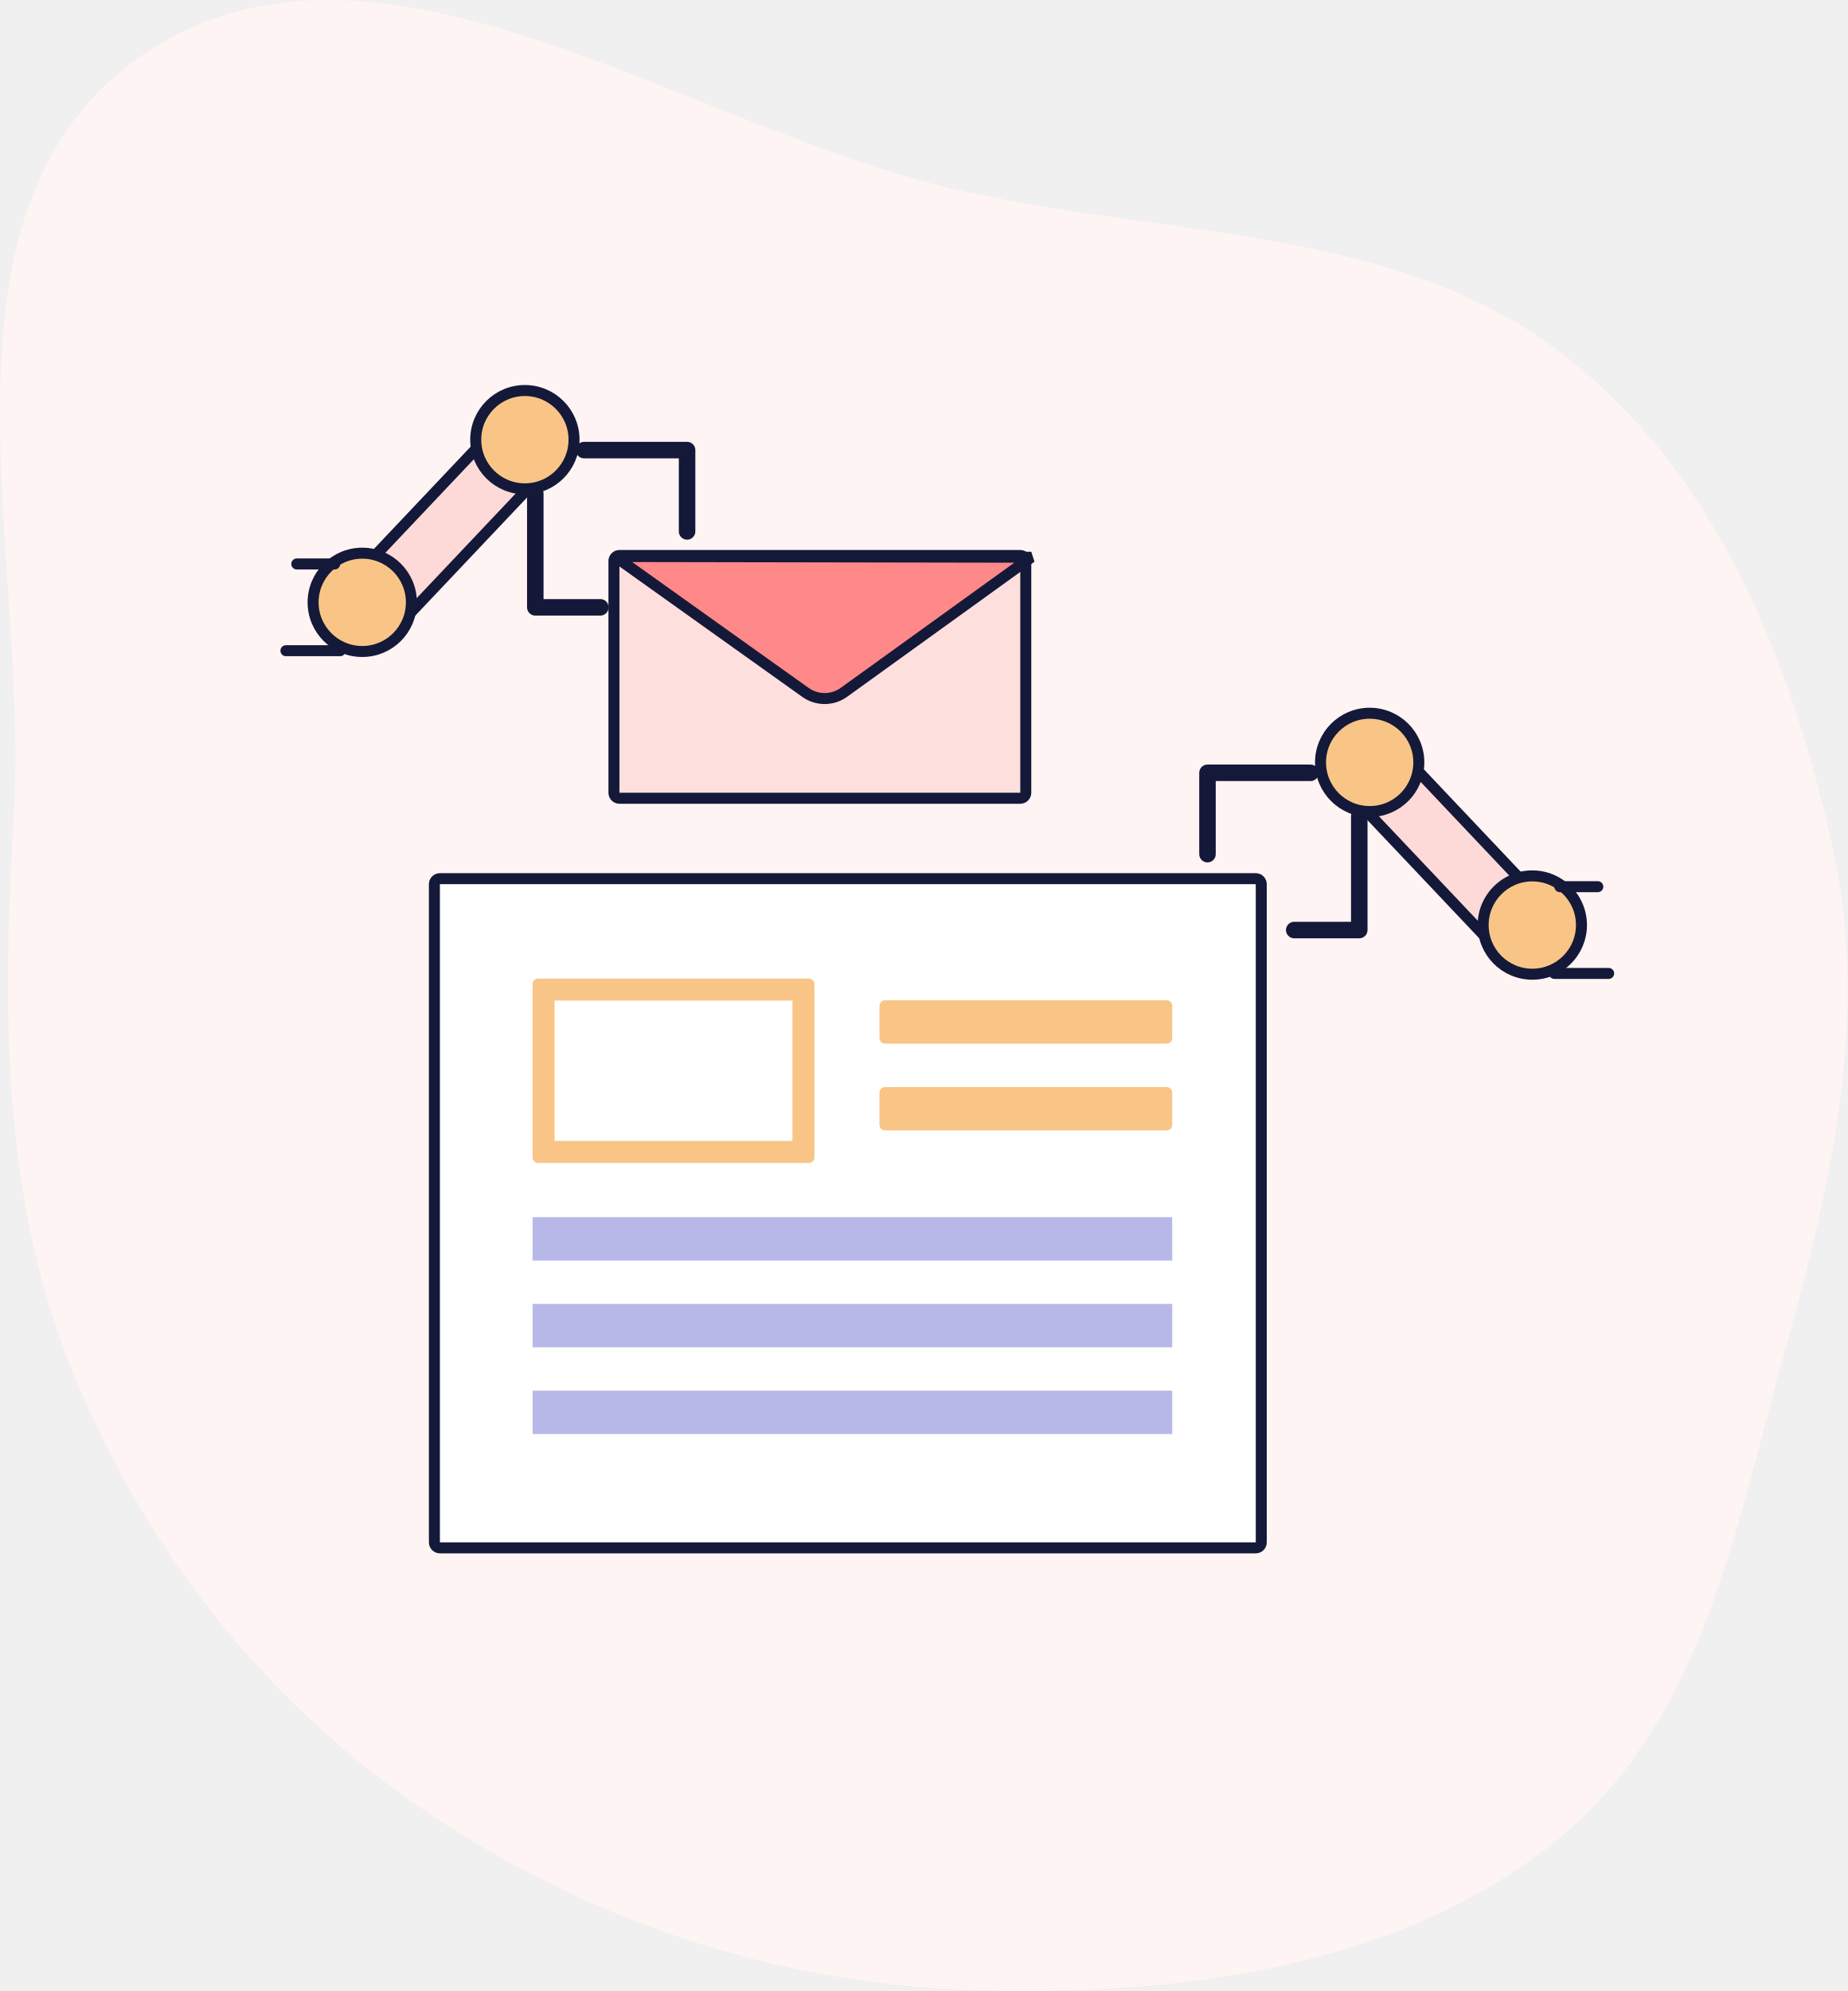
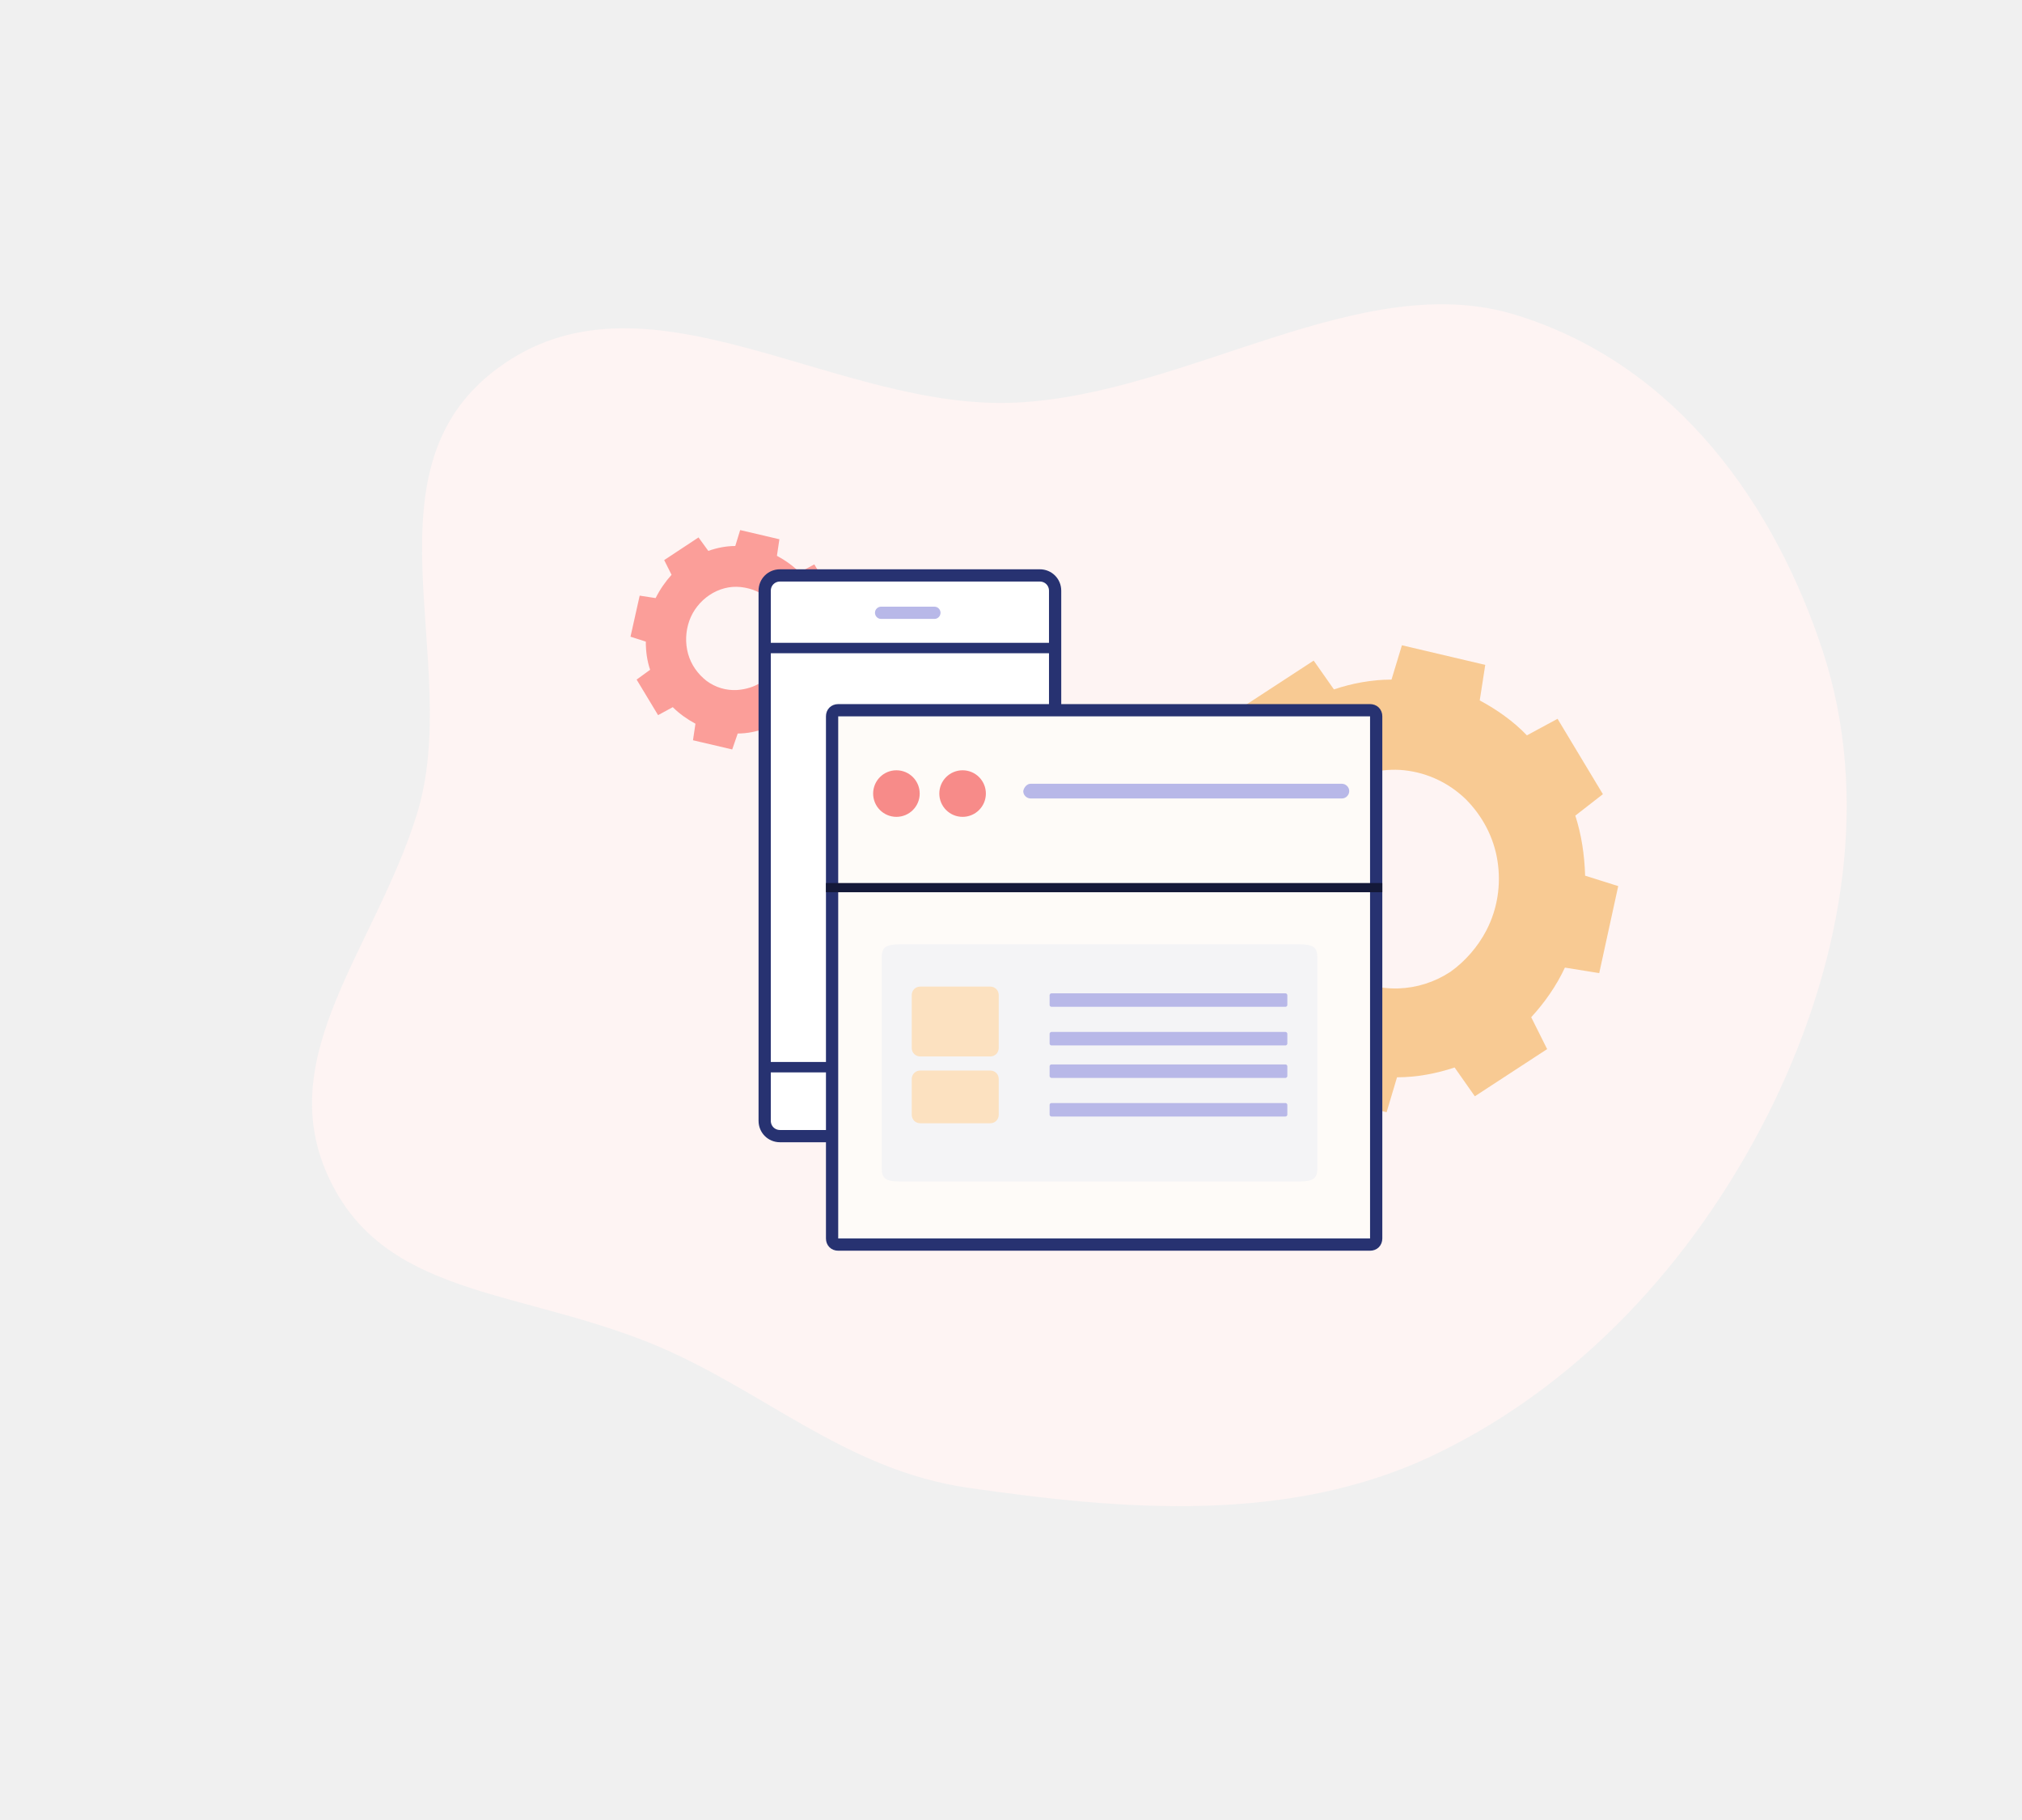
- <svg xmlns="http://www.w3.org/2000/svg" width="168" height="181" viewBox="0 0 168 181" fill="none">
-   <path fill-rule="evenodd" clip-rule="evenodd" d="M88.336 17.558C63.025 12.156 34.953 -9.232 13.633 4.558C-7.561 18.265 2.655 49.898 1.267 73.872C0.255 91.354 -0.017 108.495 6.67 124.861C13.089 140.57 23.689 154.346 38.227 164.325C52.85 174.363 70.172 180.323 88.336 180.918C106.988 181.528 126.836 178.913 141.073 167.689C154.887 156.799 157.813 138.854 162.368 122.554C166.635 107.286 170.061 91.982 166.541 76.55C162.707 59.742 156.036 42.714 141.687 31.89C126.95 20.774 106.83 21.506 88.336 17.558Z" fill="#FEF4F3" />
-   <rect x="55.826" y="50.5" width="37.449" height="22.069" rx="0.5" fill="#FDE0DD" stroke="#141939" />
-   <path d="M73.243 62.947L55.917 50.591L93.774 50.658L76.739 62.938C75.696 63.69 74.29 63.694 73.243 62.947Z" fill="#FF8888" />
-   <path d="M55.917 50.591L55.918 50.091L55.627 50.998L55.917 50.591ZM73.243 62.947L73.533 62.54L73.243 62.947ZM76.739 62.938L77.031 63.344L76.739 62.938ZM93.774 50.658L94.067 51.064L93.775 50.158L93.774 50.658ZM55.627 50.998L72.953 63.354L73.533 62.54L56.207 50.184L55.627 50.998ZM77.031 63.344L94.067 51.064L93.482 50.253L76.447 62.533L77.031 63.344ZM93.775 50.158L55.918 50.091L55.916 51.091L93.773 51.158L93.775 50.158ZM72.953 63.354C74.174 64.225 75.814 64.221 77.031 63.344L76.447 62.533C75.577 63.159 74.406 63.162 73.533 62.54L72.953 63.354Z" fill="#141939" />
-   <rect x="39.5" y="79.88" width="75.188" height="60.833" rx="0.5" fill="white" stroke="#141939" />
-   <g opacity="0.6">
-     <mask id="path-6-inside-1" fill="white">
-       <rect x="48.425" y="88.962" width="25.632" height="16.76" rx="0.5" />
-     </mask>
-     <rect x="48.425" y="88.962" width="25.632" height="16.76" rx="0.5" stroke="#F59E35" stroke-width="4" mask="url(#path-6-inside-1)" />
+ <svg xmlns="http://www.w3.org/2000/svg" version="1.1" id="Layer_1" x="0px" y="0px" viewBox="0 0 330 297" style="enable-background:new 0 0 330 297;" xml:space="preserve">
+   <style type="text/css">
+ 	.st0{fill:#FEF4F3;}
+ 	.st1{opacity:0.62;fill:#F96963;enable-background:new    ;}
+ 	.st2{opacity:0.75;fill:#F6BC73;enable-background:new    ;}
+ 	.st3{fill:#FFFFFF;stroke:#273271;stroke-width:2;}
+ 	.st4{fill:#273271;}
+ 	.st5{fill:#B8B8E8;}
+ 	.st6{fill:#FEFBF8;stroke:#273271;stroke-width:2;}
+ 	.st7{fill:#141939;}
+ 	.st8{fill:#F78B89;}
+ 	.st9{display:none;fill:#FCE1C0;}
+ 	.st10{display:none;fill:#273271;}
+ 	.st11{display:none;fill:#FCE1C0;stroke:#273271;stroke-width:2;}
+ 	.st12{fill:#F4F4F6;}
+ 	.st13{fill:#FCE1C0;}
+ </style>
+   <path class="st0" d="M297.5,106.3c7.6,23.3,3.6,49.5-8,73.6c-11.2,23.1-29.7,45.2-55.4,57.5c-23.8,11.4-51,9-76,5.4  c-20.3-2.9-33.7-16.2-51.9-23.6c-22.3-9-44-7.7-52.8-27.6C44.7,172,61.2,154.7,68,133c7.8-24.9-10-57,14.2-73.6  c24.1-16.6,54.5,7.7,83.6,6.3c27.9-1.3,56.4-22.1,81.6-14.3C274,59.6,289.8,82.8,297.5,106.3z" />
+   <path class="st1" d="M119.5,122.3l-6.4-1.5l0.4-2.7c-1.3-0.7-2.6-1.6-3.7-2.7l-2.4,1.3l-3.5-5.8l2.2-1.6c-0.5-1.5-0.7-3-0.7-4.6  l-2.5-0.8l1.5-6.7l2.6,0.4c0.7-1.4,1.6-2.7,2.6-3.8l-1.2-2.4l5.6-3.7l1.6,2.2c1.4-0.5,2.9-0.8,4.4-0.8l0.8-2.6l6.4,1.5l-0.4,2.7  c1.3,0.7,2.6,1.6,3.7,2.7l2.4-1.3l3.5,5.8l-2.1,1.6c0.5,1.5,0.7,3,0.7,4.6l2.5,0.8l-1.5,6.7l-2.6-0.4c-0.7,1.4-1.6,2.7-2.6,3.8  l1.2,2.4l-5.6,3.7l-1.6-2.2c-1.4,0.5-2.9,0.8-4.4,0.8L119.5,122.3z M127.3,108.2c0.8-1.6,1.1-3.5,0.9-5.4c-0.3-1.8-1.2-3.5-2.5-4.8  s-3-2-4.8-2.2s-3.6,0.3-5.1,1.3s-2.7,2.5-3.3,4.2c-0.6,1.7-0.7,3.6-0.2,5.4s1.6,3.3,3,4.4c1.5,1.1,3.2,1.6,5,1.5  c1.4-0.1,2.8-0.5,4-1.3S126.6,109.5,127.3,108.2z" />
+   <path class="st2" d="M226.3,181.5l-13.6-3.3l0.9-5.8c-2.8-1.5-5.5-3.4-7.7-5.7l-5,2.7l-7.4-12.3l4.5-3.5c-1-3.1-1.5-6.4-1.6-9.8  l-5.4-1.7l3.1-14.2l5.6,0.9c1.4-3,3.3-5.7,5.5-8.1l-2.6-5.2l11.8-7.7l3.3,4.7c3-1,6.2-1.6,9.4-1.6l1.7-5.6l13.6,3.2l-0.9,5.8  c2.8,1.5,5.5,3.4,7.7,5.7l5-2.7l7.4,12.3l-4.5,3.5c1,3.1,1.5,6.4,1.6,9.8l5.4,1.7l-3.1,14.2l-5.6-0.9c-1.4,3-3.3,5.7-5.5,8.1  l2.6,5.2l-11.8,7.7l-3.3-4.7c-3,1-6.2,1.6-9.4,1.6L226.3,181.5z M242.6,151.8c1.8-3.5,2.4-7.4,1.8-11.3c-0.6-3.9-2.5-7.4-5.2-10.1  c-2.8-2.7-6.3-4.3-10-4.7s-7.5,0.6-10.7,2.6c-3.2,2.1-5.6,5.2-6.9,8.9c-1.3,3.7-1.4,7.7-0.3,11.5c1.1,3.8,3.4,7,6.4,9.3  c3.1,2.3,6.8,3.4,10.5,3.3c3-0.1,5.9-1,8.5-2.7C239.1,156.9,241.2,154.5,242.6,151.8z" />
+   <g>
+     <g>
+       <path class="st3" d="M169.7,185.4h-42.4c-1.4,0-2.5-1.1-2.5-2.5V96.4c0-1.4,1.1-2.5,2.5-2.5h42.4c1.4,0,2.5,1.1,2.5,2.5v86.5    C172.3,184.3,171.1,185.4,169.7,185.4z" />
+       <rect x="123.9" y="173.3" class="st4" width="49.2" height="1.7" />
+       <rect x="123.9" y="104.9" class="st4" width="49.2" height="1.7" />
+       <path class="st5" d="M152.5,101h-8.7c-0.6,0-1-0.5-1-1l0,0c0-0.6,0.5-1,1-1h8.7c0.6,0,1,0.5,1,1l0,0    C153.5,100.5,153.1,101,152.5,101z" />
+     </g>
+     <path class="st6" d="M136.8,115.9h86.8c0.6,0,1,0.4,1,1v85.2c0,0.6-0.4,1-1,1h-86.8c-0.6,0-1-0.4-1-1v-85.2   C135.8,116.3,136.2,115.9,136.8,115.9z" />
+     <rect x="134.8" y="144.1" class="st7" width="90.8" height="1.5" />
+     <circle class="st8" cx="146.3" cy="129.5" r="3.8" />
+     <circle class="st8" cx="157.1" cy="129.5" r="3.8" />
+     <path class="st5" d="M168.2,127.9H219c0.6,0,1.2,0.5,1.2,1.2l0,0c0,0.6-0.5,1.2-1.2,1.2h-50.8c-0.6,0-1.2-0.5-1.2-1.2l0,0   C167.1,128.5,167.6,127.9,168.2,127.9z" />
+     <path class="st9" d="M227.4,104c6.6,2.3,11.3,8.6,11.3,16.1v14.2c0,1.6,1.1,2.9,2.7,3.2c3.9,0.7,3.4,6.5-0.6,6.5h-38.2   c-4,0-4.5-5.8-0.6-6.5c1.6-0.3,2.7-1.6,2.7-3.2v-14.2c0-7.4,4.7-13.7,11.4-16.1c0.1-3.8,2.6-6.8,5.7-6.8   C224.9,97.2,227.4,100.2,227.4,104z" />
+     <path class="st10" d="M227.4,104h-2v1.4l1.3,0.5L227.4,104z M241.5,137.5l-0.4,2L241.5,137.5z M202.1,137.5l0.4,2L202.1,137.5z    M216.1,104l0.7,1.9l1.3-0.5V104H216.1z M226.8,105.9c5.8,2.1,10,7.6,10,14.2h4c0-8.3-5.3-15.3-12.7-17.9L226.8,105.9z    M236.8,120.1v14.2h4v-14.2C240.8,120.1,236.8,120.1,236.8,120.1z M236.8,134.3c0,2.6,1.8,4.7,4.3,5.2l0.7-3.9   c-0.6-0.1-1.1-0.6-1.1-1.3H236.8z M241.1,139.5c0.5,0.1,0.7,0.3,0.8,0.5c0.2,0.2,0.2,0.5,0.2,0.9s-0.2,0.7-0.4,0.8   c-0.2,0.2-0.4,0.3-0.9,0.3v4c6.4,0,7.3-9.3,1-10.5L241.1,139.5z M240.9,142h-38.2v4h38.2V142z M202.7,142c-0.5,0-0.8-0.2-0.9-0.3   c-0.2-0.2-0.3-0.5-0.4-0.8c0-0.4,0.1-0.7,0.2-0.9c0.1-0.2,0.4-0.4,0.8-0.5l-0.7-3.9c-6.3,1.2-5.5,10.5,1,10.5L202.7,142L202.7,142z    M202.4,139.5c2.5-0.5,4.3-2.7,4.3-5.2h-4c0,0.6-0.4,1.2-1.1,1.3L202.4,139.5z M206.8,134.3v-14.2h-4v14.2H206.8z M206.8,120.1   c0-6.5,4.2-12.1,10-14.2l-1.3-3.8c-7.4,2.6-12.7,9.7-12.7,17.9L206.8,120.1L206.8,120.1z M218.1,104c0.1-3.1,2-4.9,3.7-4.9v-4   c-4.5,0-7.6,4.3-7.7,8.8L218.1,104z M221.8,99.2c1.6,0,3.6,1.8,3.7,4.9l4-0.1c-0.1-4.5-3.1-8.8-7.7-8.8V99.2z" />
+     <path class="st11" d="M227.7,143.9c-0.5,2.5-2.9,4.6-6,4.6s-5.5-2-6-4.6H227.7z" />
  </g>
-   <rect opacity="0.6" x="79.972" y="98.821" width="26.618" height="3.943" rx="0.5" fill="#F59E35" />
-   <rect opacity="0.6" x="79.972" y="90.933" width="26.618" height="3.943" rx="0.5" fill="#F59E35" />
-   <rect x="48.425" y="110.651" width="58.166" height="3.943" fill="#B8B8E8" />
-   <rect x="48.425" y="118.538" width="58.166" height="3.943" fill="#B8B8E8" />
-   <rect x="48.425" y="126.426" width="58.166" height="3.943" fill="#B8B8E8" />
-   <path d="M30.929 59.155H26" stroke="#141939" stroke-linecap="round" stroke-linejoin="round" />
-   <rect x="32.622" y="52.086" width="15.76" height="5.901" transform="rotate(-46.5857 32.6219 52.0863)" fill="#FDDAD7" stroke="#141939" />
-   <circle cx="32.94" cy="54.758" r="4.469" fill="#F9C586" stroke="#141939" />
-   <path d="M48.675 44.861V55.212H54.59" stroke="#141939" stroke-width="1.5" stroke-linecap="round" stroke-linejoin="round" />
-   <path d="M53.111 40.918H62.477V48.312" stroke="#141939" stroke-width="1.5" stroke-linecap="round" stroke-linejoin="round" />
-   <circle cx="47.728" cy="39.971" r="4.469" fill="#F9C586" stroke="#141939" />
-   <path d="M30.436 51.269H26.986" stroke="#141939" stroke-linecap="round" stroke-linejoin="round" />
-   <path d="M141.346 88.493H146.275" stroke="#141939" stroke-linecap="round" stroke-linejoin="round" />
-   <rect x="-0.707" y="-0.02" width="15.76" height="5.901" transform="matrix(-0.687269 -0.726403 -0.726403 0.687269 139.153 80.9242)" fill="#FDDAD7" stroke="#141939" />
-   <circle r="4.469" transform="matrix(-1 0 0 1 139.334 84.0958)" fill="#F9C586" stroke="#141939" />
-   <path d="M123.6 74.199V84.55H117.685" stroke="#141939" stroke-width="1.5" stroke-linecap="round" stroke-linejoin="round" />
-   <path d="M119.164 70.256H109.798V77.65" stroke="#141939" stroke-width="1.5" stroke-linecap="round" stroke-linejoin="round" />
-   <circle r="4.469" transform="matrix(-1 0 0 1 124.546 69.3086)" fill="#F9C586" stroke="#141939" />
-   <path d="M141.839 80.607H145.289" stroke="#141939" stroke-linecap="round" stroke-linejoin="round" />
+   <g>
+     <path class="st12" d="M212.1,154.1h-65.3c-2.2,0-2.9,0.5-2.9,2.1v34.5c0,1.6,0.7,2.1,2.9,2.1h65.3c2.2,0,2.9-0.5,2.9-2.1v-34.5   C215,154.6,214.3,154.1,212.1,154.1z" />
+     <path class="st5" d="M171.6,162.1h38.2c0.2,0,0.3,0.2,0.3,0.3v1.6c0,0.2-0.2,0.3-0.3,0.3h-38.2c-0.2,0-0.3-0.2-0.3-0.3v-1.6   C171.3,162.3,171.4,162.1,171.6,162.1z" />
+     <path class="st5" d="M171.6,168.4h38.2c0.2,0,0.3,0.2,0.3,0.3v1.6c0,0.2-0.2,0.3-0.3,0.3h-38.2c-0.2,0-0.3-0.2-0.3-0.3v-1.6   C171.3,168.6,171.4,168.4,171.6,168.4z" />
+     <path class="st5" d="M171.6,173.7h38.2c0.2,0,0.3,0.2,0.3,0.3v1.6c0,0.2-0.2,0.3-0.3,0.3h-38.2c-0.2,0-0.3-0.2-0.3-0.3V174   C171.3,173.9,171.4,173.7,171.6,173.7z" />
+     <path class="st5" d="M171.6,180h38.2c0.2,0,0.3,0.2,0.3,0.3v1.6c0,0.2-0.2,0.3-0.3,0.3h-38.2c-0.2,0-0.3-0.2-0.3-0.3v-1.6   C171.3,180.2,171.4,180,171.6,180z" />
+     <path class="st13" d="M150.2,161h11.4c0.8,0,1.4,0.6,1.4,1.4v8.6c0,0.8-0.6,1.4-1.4,1.4h-11.4c-0.8,0-1.4-0.6-1.4-1.4v-8.6   C148.8,161.6,149.4,161,150.2,161z" />
+     <path class="st13" d="M150.2,174.7h11.4c0.8,0,1.4,0.6,1.4,1.4v5.8c0,0.8-0.6,1.4-1.4,1.4h-11.4c-0.8,0-1.4-0.6-1.4-1.4v-5.8   C148.8,175.3,149.4,174.7,150.2,174.7z" />
+   </g>
</svg>
